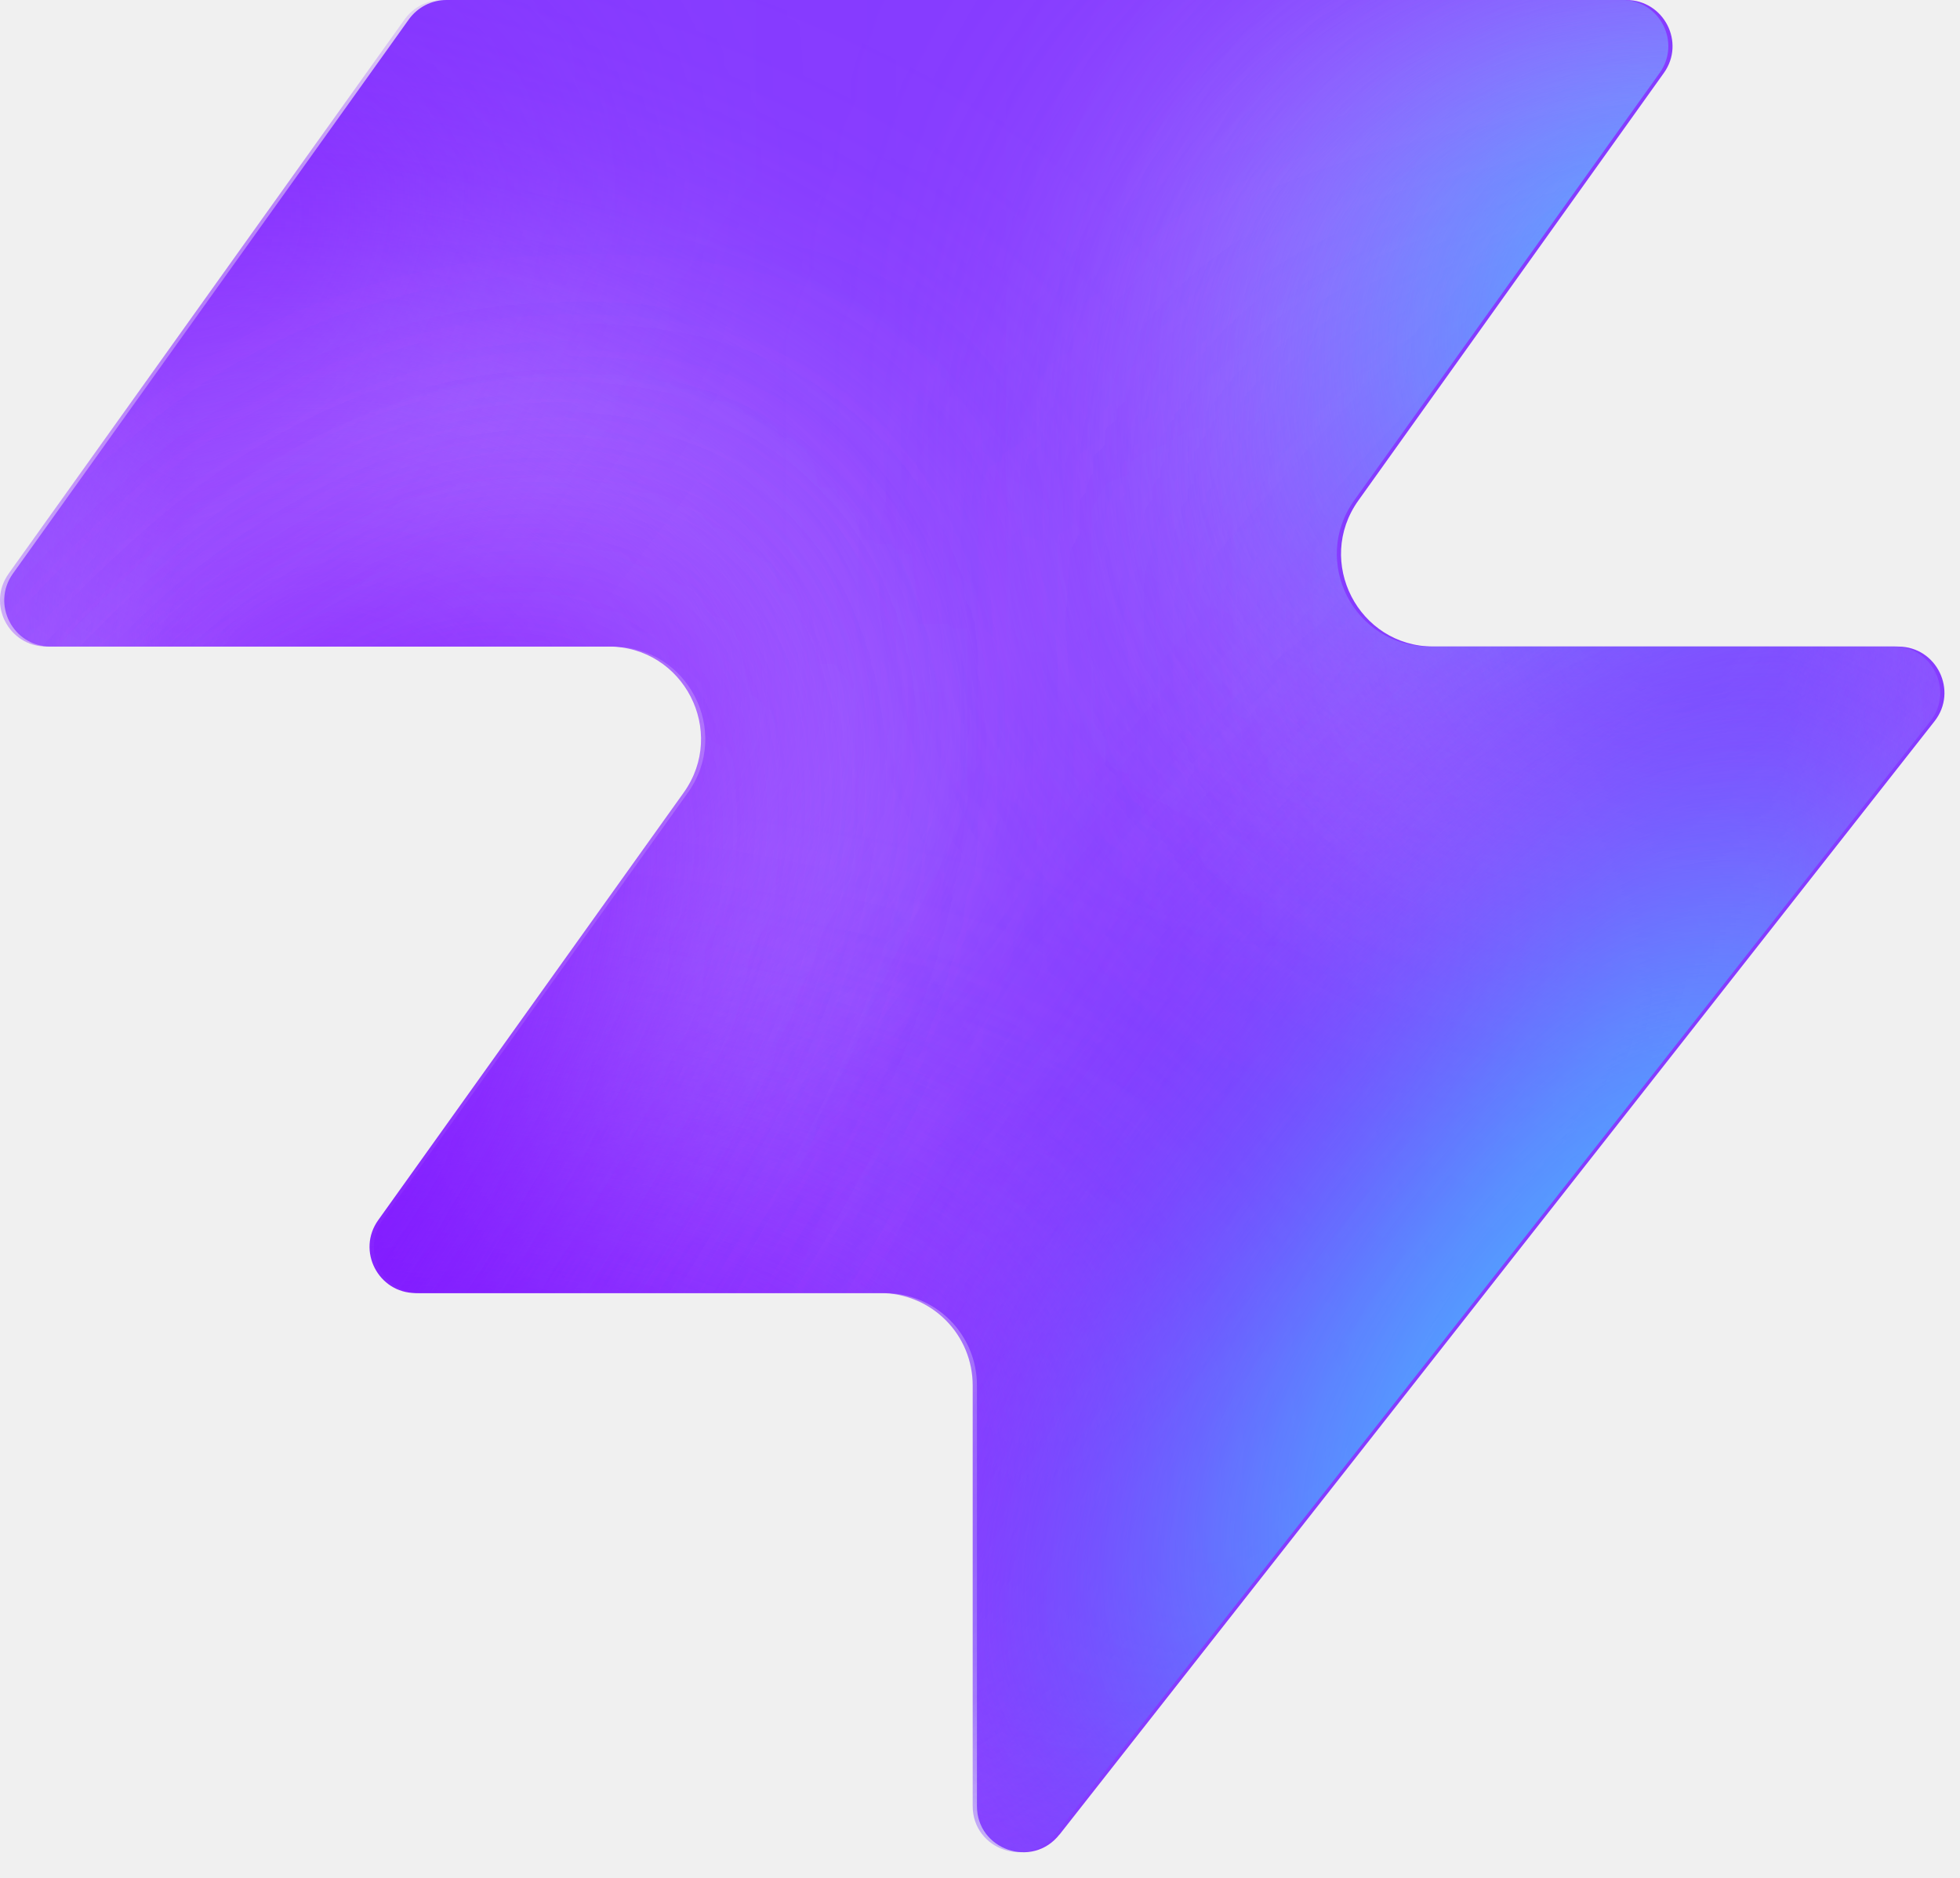
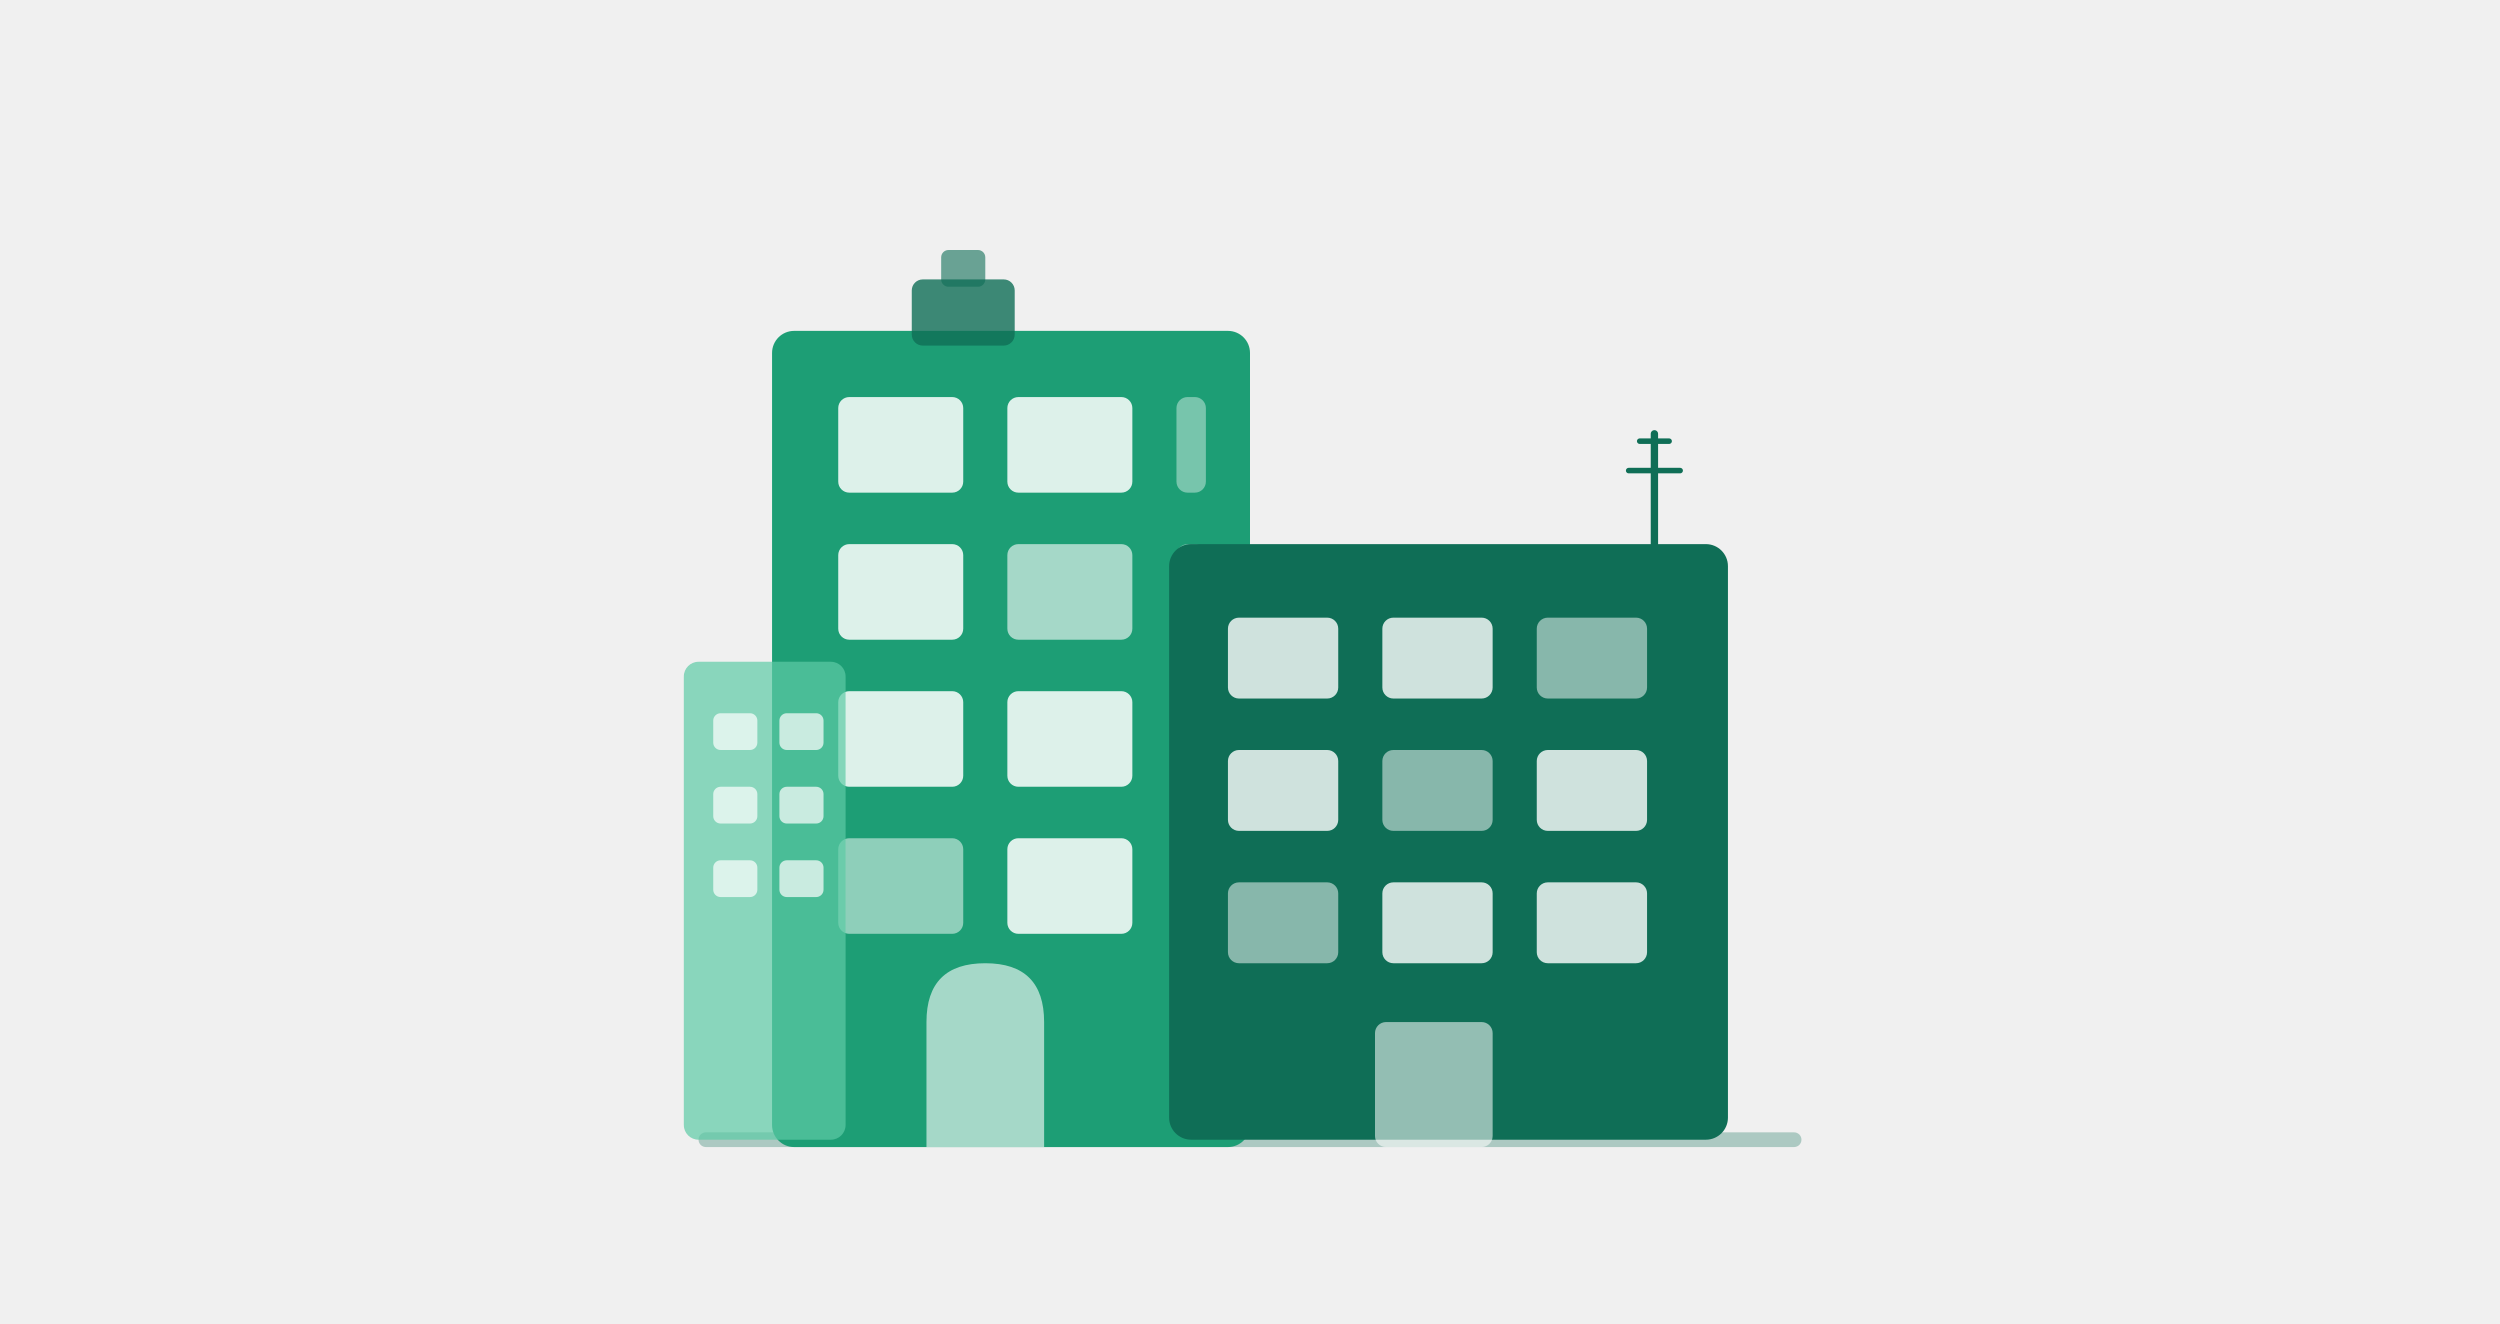
- <svg xmlns="http://www.w3.org/2000/svg" width="48" height="46" fill="none" viewBox="0 0 48 46">
-   <path fill="#863bff" d="M25.946 44.938c-.664.845-2.021.375-2.021-.698V33.937a2.26 2.26 0 0 0-2.262-2.262H10.287c-.92 0-1.456-1.04-.92-1.788l7.48-10.471c1.07-1.497 0-3.578-1.842-3.578H1.237c-.92 0-1.456-1.04-.92-1.788L10.013.474c.214-.297.556-.474.92-.474h28.894c.92 0 1.456 1.04.92 1.788l-7.48 10.471c-1.07 1.498 0 3.579 1.842 3.579h11.377c.943 0 1.473 1.088.89 1.83L25.947 44.94z" style="fill:#863bff;fill:color(display-p3 .525 .23 1);fill-opacity:1" />
-   <mask id="a" width="48" height="46" x="0" y="0" maskUnits="userSpaceOnUse" style="mask-type:alpha">
-     <path fill="#000" d="M25.842 44.938c-.664.844-2.021.375-2.021-.698V33.937a2.26 2.26 0 0 0-2.262-2.262H10.183c-.92 0-1.456-1.04-.92-1.788l7.48-10.471c1.07-1.498 0-3.579-1.842-3.579H1.133c-.92 0-1.456-1.04-.92-1.787L9.91.473c.214-.297.556-.474.92-.474h28.894c.92 0 1.456 1.04.92 1.788l-7.48 10.471c-1.07 1.498 0 3.578 1.842 3.578h11.377c.943 0 1.473 1.088.89 1.832L25.843 44.94z" style="fill:#000;fill-opacity:1" />
-   </mask>
-   <g mask="url(#a)">
-     <g filter="url(#b)">
-       <ellipse cx="5.508" cy="14.704" fill="#ede6ff" rx="5.508" ry="14.704" style="fill:#ede6ff;fill:color(display-p3 .927 .903 1);fill-opacity:1" transform="matrix(.00324 1 1 -.00324 -4.47 31.516)" />
-     </g>
-     <g filter="url(#c)">
-       <ellipse cx="10.399" cy="29.851" fill="#ede6ff" rx="10.399" ry="29.851" style="fill:#ede6ff;fill:color(display-p3 .927 .903 1);fill-opacity:1" transform="matrix(.00324 1 1 -.00324 -39.328 7.883)" />
-     </g>
-     <g filter="url(#d)">
-       <ellipse cx="5.508" cy="30.487" fill="#7e14ff" rx="5.508" ry="30.487" style="fill:#7e14ff;fill:color(display-p3 .492 .077 1);fill-opacity:1" transform="rotate(89.814 -25.913 -14.639)scale(1 -1)" />
-     </g>
-     <g filter="url(#e)">
-       <ellipse cx="5.508" cy="30.599" fill="#7e14ff" rx="5.508" ry="30.599" style="fill:#7e14ff;fill:color(display-p3 .492 .077 1);fill-opacity:1" transform="rotate(89.814 -32.644 -3.334)scale(1 -1)" />
-     </g>
-     <g filter="url(#f)">
-       <ellipse cx="5.508" cy="30.599" fill="#7e14ff" rx="5.508" ry="30.599" style="fill:#7e14ff;fill:color(display-p3 .492 .077 1);fill-opacity:1" transform="matrix(.00324 1 1 -.00324 -34.34 30.47)" />
-     </g>
-     <g filter="url(#g)">
-       <ellipse cx="14.072" cy="22.078" fill="#ede6ff" rx="14.072" ry="22.078" style="fill:#ede6ff;fill:color(display-p3 .927 .903 1);fill-opacity:1" transform="rotate(93.35 24.506 48.493)scale(-1 1)" />
-     </g>
-     <g filter="url(#h)">
-       <ellipse cx="3.47" cy="21.501" fill="#7e14ff" rx="3.47" ry="21.501" style="fill:#7e14ff;fill:color(display-p3 .492 .077 1);fill-opacity:1" transform="rotate(89.009 28.708 47.59)scale(-1 1)" />
-     </g>
-     <g filter="url(#i)">
-       <ellipse cx="3.47" cy="21.501" fill="#7e14ff" rx="3.47" ry="21.501" style="fill:#7e14ff;fill:color(display-p3 .492 .077 1);fill-opacity:1" transform="rotate(89.009 28.708 47.59)scale(-1 1)" />
-     </g>
-     <g filter="url(#j)">
-       <ellipse cx=".387" cy="8.972" fill="#7e14ff" rx="4.407" ry="29.108" style="fill:#7e14ff;fill:color(display-p3 .492 .077 1);fill-opacity:1" transform="rotate(39.51 .387 8.972)" />
-     </g>
-     <g filter="url(#k)">
-       <ellipse cx="47.523" cy="-6.092" fill="#7e14ff" rx="4.407" ry="29.108" style="fill:#7e14ff;fill:color(display-p3 .492 .077 1);fill-opacity:1" transform="rotate(37.892 47.523 -6.092)" />
-     </g>
-     <g filter="url(#l)">
-       <ellipse cx="41.412" cy="6.333" fill="#47bfff" rx="5.971" ry="9.665" style="fill:#47bfff;fill:color(display-p3 .28 .748 1);fill-opacity:1" transform="rotate(37.892 41.412 6.333)" />
-     </g>
-     <g filter="url(#m)">
-       <ellipse cx="-1.879" cy="38.332" fill="#7e14ff" rx="4.407" ry="29.108" style="fill:#7e14ff;fill:color(display-p3 .492 .077 1);fill-opacity:1" transform="rotate(37.892 -1.88 38.332)" />
-     </g>
-     <g filter="url(#n)">
-       <ellipse cx="-1.879" cy="38.332" fill="#7e14ff" rx="4.407" ry="29.108" style="fill:#7e14ff;fill:color(display-p3 .492 .077 1);fill-opacity:1" transform="rotate(37.892 -1.88 38.332)" />
-     </g>
-     <g filter="url(#o)">
-       <ellipse cx="35.651" cy="29.907" fill="#7e14ff" rx="4.407" ry="29.108" style="fill:#7e14ff;fill:color(display-p3 .492 .077 1);fill-opacity:1" transform="rotate(37.892 35.651 29.907)" />
-     </g>
-     <g filter="url(#p)">
-       <ellipse cx="38.418" cy="32.4" fill="#47bfff" rx="5.971" ry="15.297" style="fill:#47bfff;fill:color(display-p3 .28 .748 1);fill-opacity:1" transform="rotate(37.892 38.418 32.4)" />
-     </g>
-   </g>
-   <defs>
-     <filter id="b" width="60.045" height="41.654" x="-19.77" y="16.149" color-interpolation-filters="sRGB" filterUnits="userSpaceOnUse">
-       <feFlood flood-opacity="0" result="BackgroundImageFix" />
-       <feBlend in="SourceGraphic" in2="BackgroundImageFix" result="shape" />
-       <feGaussianBlur result="effect1_foregroundBlur_2002_17158" stdDeviation="7.659" />
-     </filter>
-     <filter id="c" width="90.34" height="51.437" x="-54.613" y="-7.533" color-interpolation-filters="sRGB" filterUnits="userSpaceOnUse">
-       <feFlood flood-opacity="0" result="BackgroundImageFix" />
-       <feBlend in="SourceGraphic" in2="BackgroundImageFix" result="shape" />
-       <feGaussianBlur result="effect1_foregroundBlur_2002_17158" stdDeviation="7.659" />
-     </filter>
-     <filter id="d" width="79.355" height="29.4" x="-49.64" y="2.03" color-interpolation-filters="sRGB" filterUnits="userSpaceOnUse">
-       <feFlood flood-opacity="0" result="BackgroundImageFix" />
-       <feBlend in="SourceGraphic" in2="BackgroundImageFix" result="shape" />
-       <feGaussianBlur result="effect1_foregroundBlur_2002_17158" stdDeviation="4.596" />
-     </filter>
-     <filter id="e" width="79.579" height="29.4" x="-45.045" y="20.029" color-interpolation-filters="sRGB" filterUnits="userSpaceOnUse">
-       <feFlood flood-opacity="0" result="BackgroundImageFix" />
-       <feBlend in="SourceGraphic" in2="BackgroundImageFix" result="shape" />
-       <feGaussianBlur result="effect1_foregroundBlur_2002_17158" stdDeviation="4.596" />
-     </filter>
-     <filter id="f" width="79.579" height="29.4" x="-43.513" y="21.178" color-interpolation-filters="sRGB" filterUnits="userSpaceOnUse">
-       <feFlood flood-opacity="0" result="BackgroundImageFix" />
-       <feBlend in="SourceGraphic" in2="BackgroundImageFix" result="shape" />
-       <feGaussianBlur result="effect1_foregroundBlur_2002_17158" stdDeviation="4.596" />
-     </filter>
-     <filter id="g" width="74.749" height="58.852" x="15.756" y="-17.901" color-interpolation-filters="sRGB" filterUnits="userSpaceOnUse">
-       <feFlood flood-opacity="0" result="BackgroundImageFix" />
-       <feBlend in="SourceGraphic" in2="BackgroundImageFix" result="shape" />
-       <feGaussianBlur result="effect1_foregroundBlur_2002_17158" stdDeviation="7.659" />
-     </filter>
-     <filter id="h" width="61.377" height="25.362" x="23.548" y="2.284" color-interpolation-filters="sRGB" filterUnits="userSpaceOnUse">
-       <feFlood flood-opacity="0" result="BackgroundImageFix" />
-       <feBlend in="SourceGraphic" in2="BackgroundImageFix" result="shape" />
-       <feGaussianBlur result="effect1_foregroundBlur_2002_17158" stdDeviation="4.596" />
-     </filter>
-     <filter id="i" width="61.377" height="25.362" x="23.548" y="2.284" color-interpolation-filters="sRGB" filterUnits="userSpaceOnUse">
-       <feFlood flood-opacity="0" result="BackgroundImageFix" />
-       <feBlend in="SourceGraphic" in2="BackgroundImageFix" result="shape" />
-       <feGaussianBlur result="effect1_foregroundBlur_2002_17158" stdDeviation="4.596" />
-     </filter>
-     <filter id="j" width="56.045" height="63.649" x="-27.636" y="-22.853" color-interpolation-filters="sRGB" filterUnits="userSpaceOnUse">
-       <feFlood flood-opacity="0" result="BackgroundImageFix" />
-       <feBlend in="SourceGraphic" in2="BackgroundImageFix" result="shape" />
-       <feGaussianBlur result="effect1_foregroundBlur_2002_17158" stdDeviation="4.596" />
-     </filter>
-     <filter id="k" width="54.814" height="64.646" x="20.116" y="-38.415" color-interpolation-filters="sRGB" filterUnits="userSpaceOnUse">
-       <feFlood flood-opacity="0" result="BackgroundImageFix" />
-       <feBlend in="SourceGraphic" in2="BackgroundImageFix" result="shape" />
-       <feGaussianBlur result="effect1_foregroundBlur_2002_17158" stdDeviation="4.596" />
-     </filter>
-     <filter id="l" width="33.541" height="35.313" x="24.641" y="-11.323" color-interpolation-filters="sRGB" filterUnits="userSpaceOnUse">
-       <feFlood flood-opacity="0" result="BackgroundImageFix" />
-       <feBlend in="SourceGraphic" in2="BackgroundImageFix" result="shape" />
-       <feGaussianBlur result="effect1_foregroundBlur_2002_17158" stdDeviation="4.596" />
-     </filter>
-     <filter id="m" width="54.814" height="64.646" x="-29.286" y="6.009" color-interpolation-filters="sRGB" filterUnits="userSpaceOnUse">
-       <feFlood flood-opacity="0" result="BackgroundImageFix" />
-       <feBlend in="SourceGraphic" in2="BackgroundImageFix" result="shape" />
-       <feGaussianBlur result="effect1_foregroundBlur_2002_17158" stdDeviation="4.596" />
-     </filter>
-     <filter id="n" width="54.814" height="64.646" x="-29.286" y="6.009" color-interpolation-filters="sRGB" filterUnits="userSpaceOnUse">
-       <feFlood flood-opacity="0" result="BackgroundImageFix" />
-       <feBlend in="SourceGraphic" in2="BackgroundImageFix" result="shape" />
-       <feGaussianBlur result="effect1_foregroundBlur_2002_17158" stdDeviation="4.596" />
-     </filter>
-     <filter id="o" width="54.814" height="64.646" x="8.244" y="-2.416" color-interpolation-filters="sRGB" filterUnits="userSpaceOnUse">
-       <feFlood flood-opacity="0" result="BackgroundImageFix" />
-       <feBlend in="SourceGraphic" in2="BackgroundImageFix" result="shape" />
-       <feGaussianBlur result="effect1_foregroundBlur_2002_17158" stdDeviation="4.596" />
-     </filter>
-     <filter id="p" width="39.409" height="43.623" x="18.713" y="10.588" color-interpolation-filters="sRGB" filterUnits="userSpaceOnUse">
-       <feFlood flood-opacity="0" result="BackgroundImageFix" />
-       <feBlend in="SourceGraphic" in2="BackgroundImageFix" result="shape" />
-       <feGaussianBlur result="effect1_foregroundBlur_2002_17158" stdDeviation="4.596" />
-     </filter>
-   </defs>
+ <svg xmlns="http://www.w3.org/2000/svg" width="100%" viewBox="0 0 680 360" role="img" style="">
+   <rect x="190" y="308" width="300" height="4" rx="2" fill="#0F6E56" opacity="0.3" style="fill:rgb(15, 110, 86);stroke:none;color:rgb(255, 255, 255);stroke-width:1px;stroke-linecap:butt;stroke-linejoin:miter;opacity:0.3;font-family:&quot;Anthropic Sans&quot;, -apple-system, &quot;system-ui&quot;, &quot;Segoe UI&quot;, sans-serif;font-size:16px;font-weight:400;text-anchor:start;dominant-baseline:auto" />
+   <rect x="210" y="90" width="130" height="222" rx="6" fill="#1D9E75" style="fill:rgb(29, 158, 117);stroke:none;color:rgb(255, 255, 255);stroke-width:1px;stroke-linecap:butt;stroke-linejoin:miter;opacity:1;font-family:&quot;Anthropic Sans&quot;, -apple-system, &quot;system-ui&quot;, &quot;Segoe UI&quot;, sans-serif;font-size:16px;font-weight:400;text-anchor:start;dominant-baseline:auto" />
+   <rect x="228" y="108" width="34" height="26" rx="3" fill="white" opacity="0.85" style="fill:rgb(255, 255, 255);stroke:none;color:rgb(255, 255, 255);stroke-width:1px;stroke-linecap:butt;stroke-linejoin:miter;opacity:0.85;font-family:&quot;Anthropic Sans&quot;, -apple-system, &quot;system-ui&quot;, &quot;Segoe UI&quot;, sans-serif;font-size:16px;font-weight:400;text-anchor:start;dominant-baseline:auto" />
+   <rect x="274" y="108" width="34" height="26" rx="3" fill="white" opacity="0.85" style="fill:rgb(255, 255, 255);stroke:none;color:rgb(255, 255, 255);stroke-width:1px;stroke-linecap:butt;stroke-linejoin:miter;opacity:0.85;font-family:&quot;Anthropic Sans&quot;, -apple-system, &quot;system-ui&quot;, &quot;Segoe UI&quot;, sans-serif;font-size:16px;font-weight:400;text-anchor:start;dominant-baseline:auto" />
+   <rect x="320" y="108" width="8" height="26" rx="3" fill="white" opacity="0.4" style="fill:rgb(255, 255, 255);stroke:none;color:rgb(255, 255, 255);stroke-width:1px;stroke-linecap:butt;stroke-linejoin:miter;opacity:0.4;font-family:&quot;Anthropic Sans&quot;, -apple-system, &quot;system-ui&quot;, &quot;Segoe UI&quot;, sans-serif;font-size:16px;font-weight:400;text-anchor:start;dominant-baseline:auto" />
+   <rect x="228" y="148" width="34" height="26" rx="3" fill="white" opacity="0.85" style="fill:rgb(255, 255, 255);stroke:none;color:rgb(255, 255, 255);stroke-width:1px;stroke-linecap:butt;stroke-linejoin:miter;opacity:0.85;font-family:&quot;Anthropic Sans&quot;, -apple-system, &quot;system-ui&quot;, &quot;Segoe UI&quot;, sans-serif;font-size:16px;font-weight:400;text-anchor:start;dominant-baseline:auto" />
+   <rect x="274" y="148" width="34" height="26" rx="3" fill="white" opacity="0.6" style="fill:rgb(255, 255, 255);stroke:none;color:rgb(255, 255, 255);stroke-width:1px;stroke-linecap:butt;stroke-linejoin:miter;opacity:0.6;font-family:&quot;Anthropic Sans&quot;, -apple-system, &quot;system-ui&quot;, &quot;Segoe UI&quot;, sans-serif;font-size:16px;font-weight:400;text-anchor:start;dominant-baseline:auto" />
+   <rect x="320" y="148" width="8" height="26" rx="3" fill="white" opacity="0.4" style="fill:rgb(255, 255, 255);stroke:none;color:rgb(255, 255, 255);stroke-width:1px;stroke-linecap:butt;stroke-linejoin:miter;opacity:0.4;font-family:&quot;Anthropic Sans&quot;, -apple-system, &quot;system-ui&quot;, &quot;Segoe UI&quot;, sans-serif;font-size:16px;font-weight:400;text-anchor:start;dominant-baseline:auto" />
+   <rect x="228" y="188" width="34" height="26" rx="3" fill="white" opacity="0.85" style="fill:rgb(255, 255, 255);stroke:none;color:rgb(255, 255, 255);stroke-width:1px;stroke-linecap:butt;stroke-linejoin:miter;opacity:0.85;font-family:&quot;Anthropic Sans&quot;, -apple-system, &quot;system-ui&quot;, &quot;Segoe UI&quot;, sans-serif;font-size:16px;font-weight:400;text-anchor:start;dominant-baseline:auto" />
+   <rect x="274" y="188" width="34" height="26" rx="3" fill="white" opacity="0.85" style="fill:rgb(255, 255, 255);stroke:none;color:rgb(255, 255, 255);stroke-width:1px;stroke-linecap:butt;stroke-linejoin:miter;opacity:0.85;font-family:&quot;Anthropic Sans&quot;, -apple-system, &quot;system-ui&quot;, &quot;Segoe UI&quot;, sans-serif;font-size:16px;font-weight:400;text-anchor:start;dominant-baseline:auto" />
+   <rect x="320" y="188" width="8" height="26" rx="3" fill="white" opacity="0.4" style="fill:rgb(255, 255, 255);stroke:none;color:rgb(255, 255, 255);stroke-width:1px;stroke-linecap:butt;stroke-linejoin:miter;opacity:0.4;font-family:&quot;Anthropic Sans&quot;, -apple-system, &quot;system-ui&quot;, &quot;Segoe UI&quot;, sans-serif;font-size:16px;font-weight:400;text-anchor:start;dominant-baseline:auto" />
+   <rect x="228" y="228" width="34" height="26" rx="3" fill="white" opacity="0.5" style="fill:rgb(255, 255, 255);stroke:none;color:rgb(255, 255, 255);stroke-width:1px;stroke-linecap:butt;stroke-linejoin:miter;opacity:0.5;font-family:&quot;Anthropic Sans&quot;, -apple-system, &quot;system-ui&quot;, &quot;Segoe UI&quot;, sans-serif;font-size:16px;font-weight:400;text-anchor:start;dominant-baseline:auto" />
+   <rect x="274" y="228" width="34" height="26" rx="3" fill="white" opacity="0.85" style="fill:rgb(255, 255, 255);stroke:none;color:rgb(255, 255, 255);stroke-width:1px;stroke-linecap:butt;stroke-linejoin:miter;opacity:0.85;font-family:&quot;Anthropic Sans&quot;, -apple-system, &quot;system-ui&quot;, &quot;Segoe UI&quot;, sans-serif;font-size:16px;font-weight:400;text-anchor:start;dominant-baseline:auto" />
+   <rect x="320" y="228" width="8" height="26" rx="3" fill="white" opacity="0.4" style="fill:rgb(255, 255, 255);stroke:none;color:rgb(255, 255, 255);stroke-width:1px;stroke-linecap:butt;stroke-linejoin:miter;opacity:0.4;font-family:&quot;Anthropic Sans&quot;, -apple-system, &quot;system-ui&quot;, &quot;Segoe UI&quot;, sans-serif;font-size:16px;font-weight:400;text-anchor:start;dominant-baseline:auto" />
+   <path d="M252 312 L252 278 Q252 262 268 262 Q284 262 284 278 L284 312 Z" fill="white" opacity="0.6" style="fill:rgb(255, 255, 255);stroke:none;color:rgb(255, 255, 255);stroke-width:1px;stroke-linecap:butt;stroke-linejoin:miter;opacity:0.6;font-family:&quot;Anthropic Sans&quot;, -apple-system, &quot;system-ui&quot;, &quot;Segoe UI&quot;, sans-serif;font-size:16px;font-weight:400;text-anchor:start;dominant-baseline:auto" />
+   <rect x="318" y="148" width="152" height="162" rx="6" fill="#0F6E56" style="fill:rgb(15, 110, 86);stroke:none;color:rgb(255, 255, 255);stroke-width:1px;stroke-linecap:butt;stroke-linejoin:miter;opacity:1;font-family:&quot;Anthropic Sans&quot;, -apple-system, &quot;system-ui&quot;, &quot;Segoe UI&quot;, sans-serif;font-size:16px;font-weight:400;text-anchor:start;dominant-baseline:auto" />
+   <rect x="334" y="168" width="30" height="22" rx="3" fill="white" opacity="0.8" style="fill:rgb(255, 255, 255);stroke:none;color:rgb(255, 255, 255);stroke-width:1px;stroke-linecap:butt;stroke-linejoin:miter;opacity:0.8;font-family:&quot;Anthropic Sans&quot;, -apple-system, &quot;system-ui&quot;, &quot;Segoe UI&quot;, sans-serif;font-size:16px;font-weight:400;text-anchor:start;dominant-baseline:auto" />
+   <rect x="376" y="168" width="30" height="22" rx="3" fill="white" opacity="0.8" style="fill:rgb(255, 255, 255);stroke:none;color:rgb(255, 255, 255);stroke-width:1px;stroke-linecap:butt;stroke-linejoin:miter;opacity:0.8;font-family:&quot;Anthropic Sans&quot;, -apple-system, &quot;system-ui&quot;, &quot;Segoe UI&quot;, sans-serif;font-size:16px;font-weight:400;text-anchor:start;dominant-baseline:auto" />
+   <rect x="418" y="168" width="30" height="22" rx="3" fill="white" opacity="0.5" style="fill:rgb(255, 255, 255);stroke:none;color:rgb(255, 255, 255);stroke-width:1px;stroke-linecap:butt;stroke-linejoin:miter;opacity:0.5;font-family:&quot;Anthropic Sans&quot;, -apple-system, &quot;system-ui&quot;, &quot;Segoe UI&quot;, sans-serif;font-size:16px;font-weight:400;text-anchor:start;dominant-baseline:auto" />
+   <rect x="334" y="204" width="30" height="22" rx="3" fill="white" opacity="0.8" style="fill:rgb(255, 255, 255);stroke:none;color:rgb(255, 255, 255);stroke-width:1px;stroke-linecap:butt;stroke-linejoin:miter;opacity:0.8;font-family:&quot;Anthropic Sans&quot;, -apple-system, &quot;system-ui&quot;, &quot;Segoe UI&quot;, sans-serif;font-size:16px;font-weight:400;text-anchor:start;dominant-baseline:auto" />
+   <rect x="376" y="204" width="30" height="22" rx="3" fill="white" opacity="0.5" style="fill:rgb(255, 255, 255);stroke:none;color:rgb(255, 255, 255);stroke-width:1px;stroke-linecap:butt;stroke-linejoin:miter;opacity:0.5;font-family:&quot;Anthropic Sans&quot;, -apple-system, &quot;system-ui&quot;, &quot;Segoe UI&quot;, sans-serif;font-size:16px;font-weight:400;text-anchor:start;dominant-baseline:auto" />
+   <rect x="418" y="204" width="30" height="22" rx="3" fill="white" opacity="0.8" style="fill:rgb(255, 255, 255);stroke:none;color:rgb(255, 255, 255);stroke-width:1px;stroke-linecap:butt;stroke-linejoin:miter;opacity:0.8;font-family:&quot;Anthropic Sans&quot;, -apple-system, &quot;system-ui&quot;, &quot;Segoe UI&quot;, sans-serif;font-size:16px;font-weight:400;text-anchor:start;dominant-baseline:auto" />
+   <rect x="334" y="240" width="30" height="22" rx="3" fill="white" opacity="0.5" style="fill:rgb(255, 255, 255);stroke:none;color:rgb(255, 255, 255);stroke-width:1px;stroke-linecap:butt;stroke-linejoin:miter;opacity:0.5;font-family:&quot;Anthropic Sans&quot;, -apple-system, &quot;system-ui&quot;, &quot;Segoe UI&quot;, sans-serif;font-size:16px;font-weight:400;text-anchor:start;dominant-baseline:auto" />
+   <rect x="376" y="240" width="30" height="22" rx="3" fill="white" opacity="0.8" style="fill:rgb(255, 255, 255);stroke:none;color:rgb(255, 255, 255);stroke-width:1px;stroke-linecap:butt;stroke-linejoin:miter;opacity:0.8;font-family:&quot;Anthropic Sans&quot;, -apple-system, &quot;system-ui&quot;, &quot;Segoe UI&quot;, sans-serif;font-size:16px;font-weight:400;text-anchor:start;dominant-baseline:auto" />
+   <rect x="418" y="240" width="30" height="22" rx="3" fill="white" opacity="0.8" style="fill:rgb(255, 255, 255);stroke:none;color:rgb(255, 255, 255);stroke-width:1px;stroke-linecap:butt;stroke-linejoin:miter;opacity:0.8;font-family:&quot;Anthropic Sans&quot;, -apple-system, &quot;system-ui&quot;, &quot;Segoe UI&quot;, sans-serif;font-size:16px;font-weight:400;text-anchor:start;dominant-baseline:auto" />
+   <rect x="374" y="278" width="32" height="34" rx="3" fill="white" opacity="0.55" style="fill:rgb(255, 255, 255);stroke:none;color:rgb(255, 255, 255);stroke-width:1px;stroke-linecap:butt;stroke-linejoin:miter;opacity:0.55;font-family:&quot;Anthropic Sans&quot;, -apple-system, &quot;system-ui&quot;, &quot;Segoe UI&quot;, sans-serif;font-size:16px;font-weight:400;text-anchor:start;dominant-baseline:auto" />
+   <rect x="186" y="180" width="44" height="130" rx="4" fill="#5DCAA5" opacity="0.7" style="fill:rgb(93, 202, 165);stroke:none;color:rgb(255, 255, 255);stroke-width:1px;stroke-linecap:butt;stroke-linejoin:miter;opacity:0.7;font-family:&quot;Anthropic Sans&quot;, -apple-system, &quot;system-ui&quot;, &quot;Segoe UI&quot;, sans-serif;font-size:16px;font-weight:400;text-anchor:start;dominant-baseline:auto" />
+   <rect x="194" y="194" width="12" height="10" rx="2" fill="white" opacity="0.7" style="fill:rgb(255, 255, 255);stroke:none;color:rgb(255, 255, 255);stroke-width:1px;stroke-linecap:butt;stroke-linejoin:miter;opacity:0.7;font-family:&quot;Anthropic Sans&quot;, -apple-system, &quot;system-ui&quot;, &quot;Segoe UI&quot;, sans-serif;font-size:16px;font-weight:400;text-anchor:start;dominant-baseline:auto" />
+   <rect x="212" y="194" width="12" height="10" rx="2" fill="white" opacity="0.7" style="fill:rgb(255, 255, 255);stroke:none;color:rgb(255, 255, 255);stroke-width:1px;stroke-linecap:butt;stroke-linejoin:miter;opacity:0.7;font-family:&quot;Anthropic Sans&quot;, -apple-system, &quot;system-ui&quot;, &quot;Segoe UI&quot;, sans-serif;font-size:16px;font-weight:400;text-anchor:start;dominant-baseline:auto" />
+   <rect x="194" y="214" width="12" height="10" rx="2" fill="white" opacity="0.7" style="fill:rgb(255, 255, 255);stroke:none;color:rgb(255, 255, 255);stroke-width:1px;stroke-linecap:butt;stroke-linejoin:miter;opacity:0.7;font-family:&quot;Anthropic Sans&quot;, -apple-system, &quot;system-ui&quot;, &quot;Segoe UI&quot;, sans-serif;font-size:16px;font-weight:400;text-anchor:start;dominant-baseline:auto" />
+   <rect x="212" y="214" width="12" height="10" rx="2" fill="white" opacity="0.7" style="fill:rgb(255, 255, 255);stroke:none;color:rgb(255, 255, 255);stroke-width:1px;stroke-linecap:butt;stroke-linejoin:miter;opacity:0.7;font-family:&quot;Anthropic Sans&quot;, -apple-system, &quot;system-ui&quot;, &quot;Segoe UI&quot;, sans-serif;font-size:16px;font-weight:400;text-anchor:start;dominant-baseline:auto" />
+   <rect x="194" y="234" width="12" height="10" rx="2" fill="white" opacity="0.7" style="fill:rgb(255, 255, 255);stroke:none;color:rgb(255, 255, 255);stroke-width:1px;stroke-linecap:butt;stroke-linejoin:miter;opacity:0.7;font-family:&quot;Anthropic Sans&quot;, -apple-system, &quot;system-ui&quot;, &quot;Segoe UI&quot;, sans-serif;font-size:16px;font-weight:400;text-anchor:start;dominant-baseline:auto" />
+   <rect x="212" y="234" width="12" height="10" rx="2" fill="white" opacity="0.7" style="fill:rgb(255, 255, 255);stroke:none;color:rgb(255, 255, 255);stroke-width:1px;stroke-linecap:butt;stroke-linejoin:miter;opacity:0.7;font-family:&quot;Anthropic Sans&quot;, -apple-system, &quot;system-ui&quot;, &quot;Segoe UI&quot;, sans-serif;font-size:16px;font-weight:400;text-anchor:start;dominant-baseline:auto" />
+   <rect x="248" y="76" width="28" height="18" rx="3" fill="#0F6E56" opacity="0.8" style="fill:rgb(15, 110, 86);stroke:none;color:rgb(255, 255, 255);stroke-width:1px;stroke-linecap:butt;stroke-linejoin:miter;opacity:0.8;font-family:&quot;Anthropic Sans&quot;, -apple-system, &quot;system-ui&quot;, &quot;Segoe UI&quot;, sans-serif;font-size:16px;font-weight:400;text-anchor:start;dominant-baseline:auto" />
+   <rect x="256" y="68" width="12" height="10" rx="2" fill="#0F6E56" opacity="0.6" style="fill:rgb(15, 110, 86);stroke:none;color:rgb(255, 255, 255);stroke-width:1px;stroke-linecap:butt;stroke-linejoin:miter;opacity:0.6;font-family:&quot;Anthropic Sans&quot;, -apple-system, &quot;system-ui&quot;, &quot;Segoe UI&quot;, sans-serif;font-size:16px;font-weight:400;text-anchor:start;dominant-baseline:auto" />
+   <line x1="450" y1="148" x2="450" y2="118" stroke="#0F6E56" stroke-width="2" stroke-linecap="round" style="fill:rgb(0, 0, 0);stroke:rgb(15, 110, 86);color:rgb(255, 255, 255);stroke-width:2px;stroke-linecap:round;stroke-linejoin:miter;opacity:1;font-family:&quot;Anthropic Sans&quot;, -apple-system, &quot;system-ui&quot;, &quot;Segoe UI&quot;, sans-serif;font-size:16px;font-weight:400;text-anchor:start;dominant-baseline:auto" />
+   <line x1="443" y1="128" x2="457" y2="128" stroke="#0F6E56" stroke-width="1.5" stroke-linecap="round" style="fill:rgb(0, 0, 0);stroke:rgb(15, 110, 86);color:rgb(255, 255, 255);stroke-width:1.5px;stroke-linecap:round;stroke-linejoin:miter;opacity:1;font-family:&quot;Anthropic Sans&quot;, -apple-system, &quot;system-ui&quot;, &quot;Segoe UI&quot;, sans-serif;font-size:16px;font-weight:400;text-anchor:start;dominant-baseline:auto" />
+   <line x1="446" y1="120" x2="454" y2="120" stroke="#0F6E56" stroke-width="1.5" stroke-linecap="round" style="fill:rgb(0, 0, 0);stroke:rgb(15, 110, 86);color:rgb(255, 255, 255);stroke-width:1.5px;stroke-linecap:round;stroke-linejoin:miter;opacity:1;font-family:&quot;Anthropic Sans&quot;, -apple-system, &quot;system-ui&quot;, &quot;Segoe UI&quot;, sans-serif;font-size:16px;font-weight:400;text-anchor:start;dominant-baseline:auto" />
</svg>
